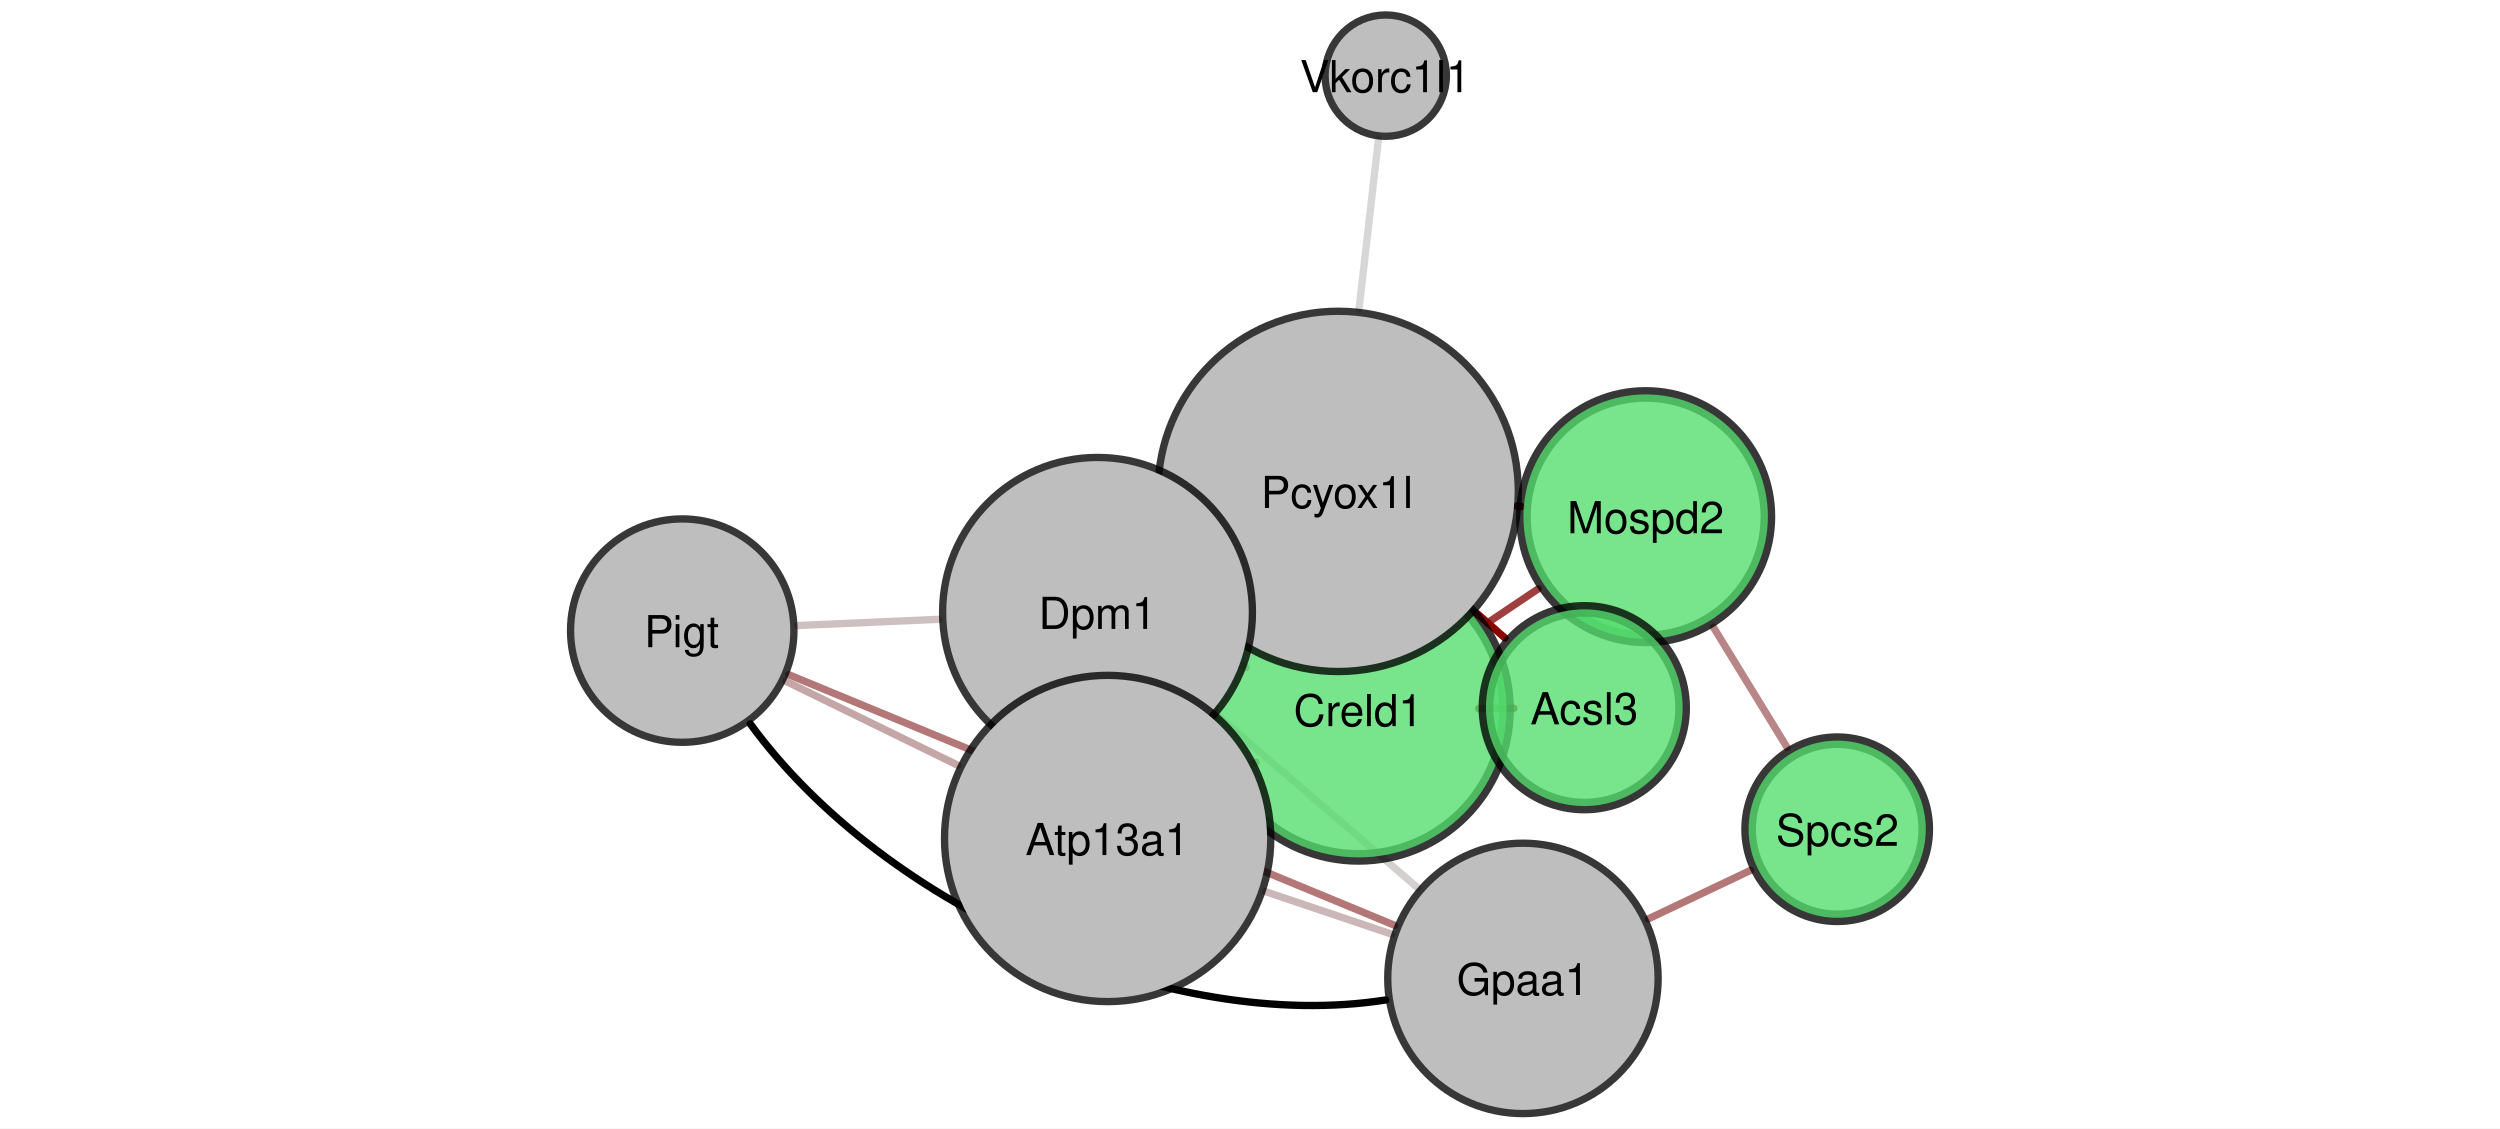
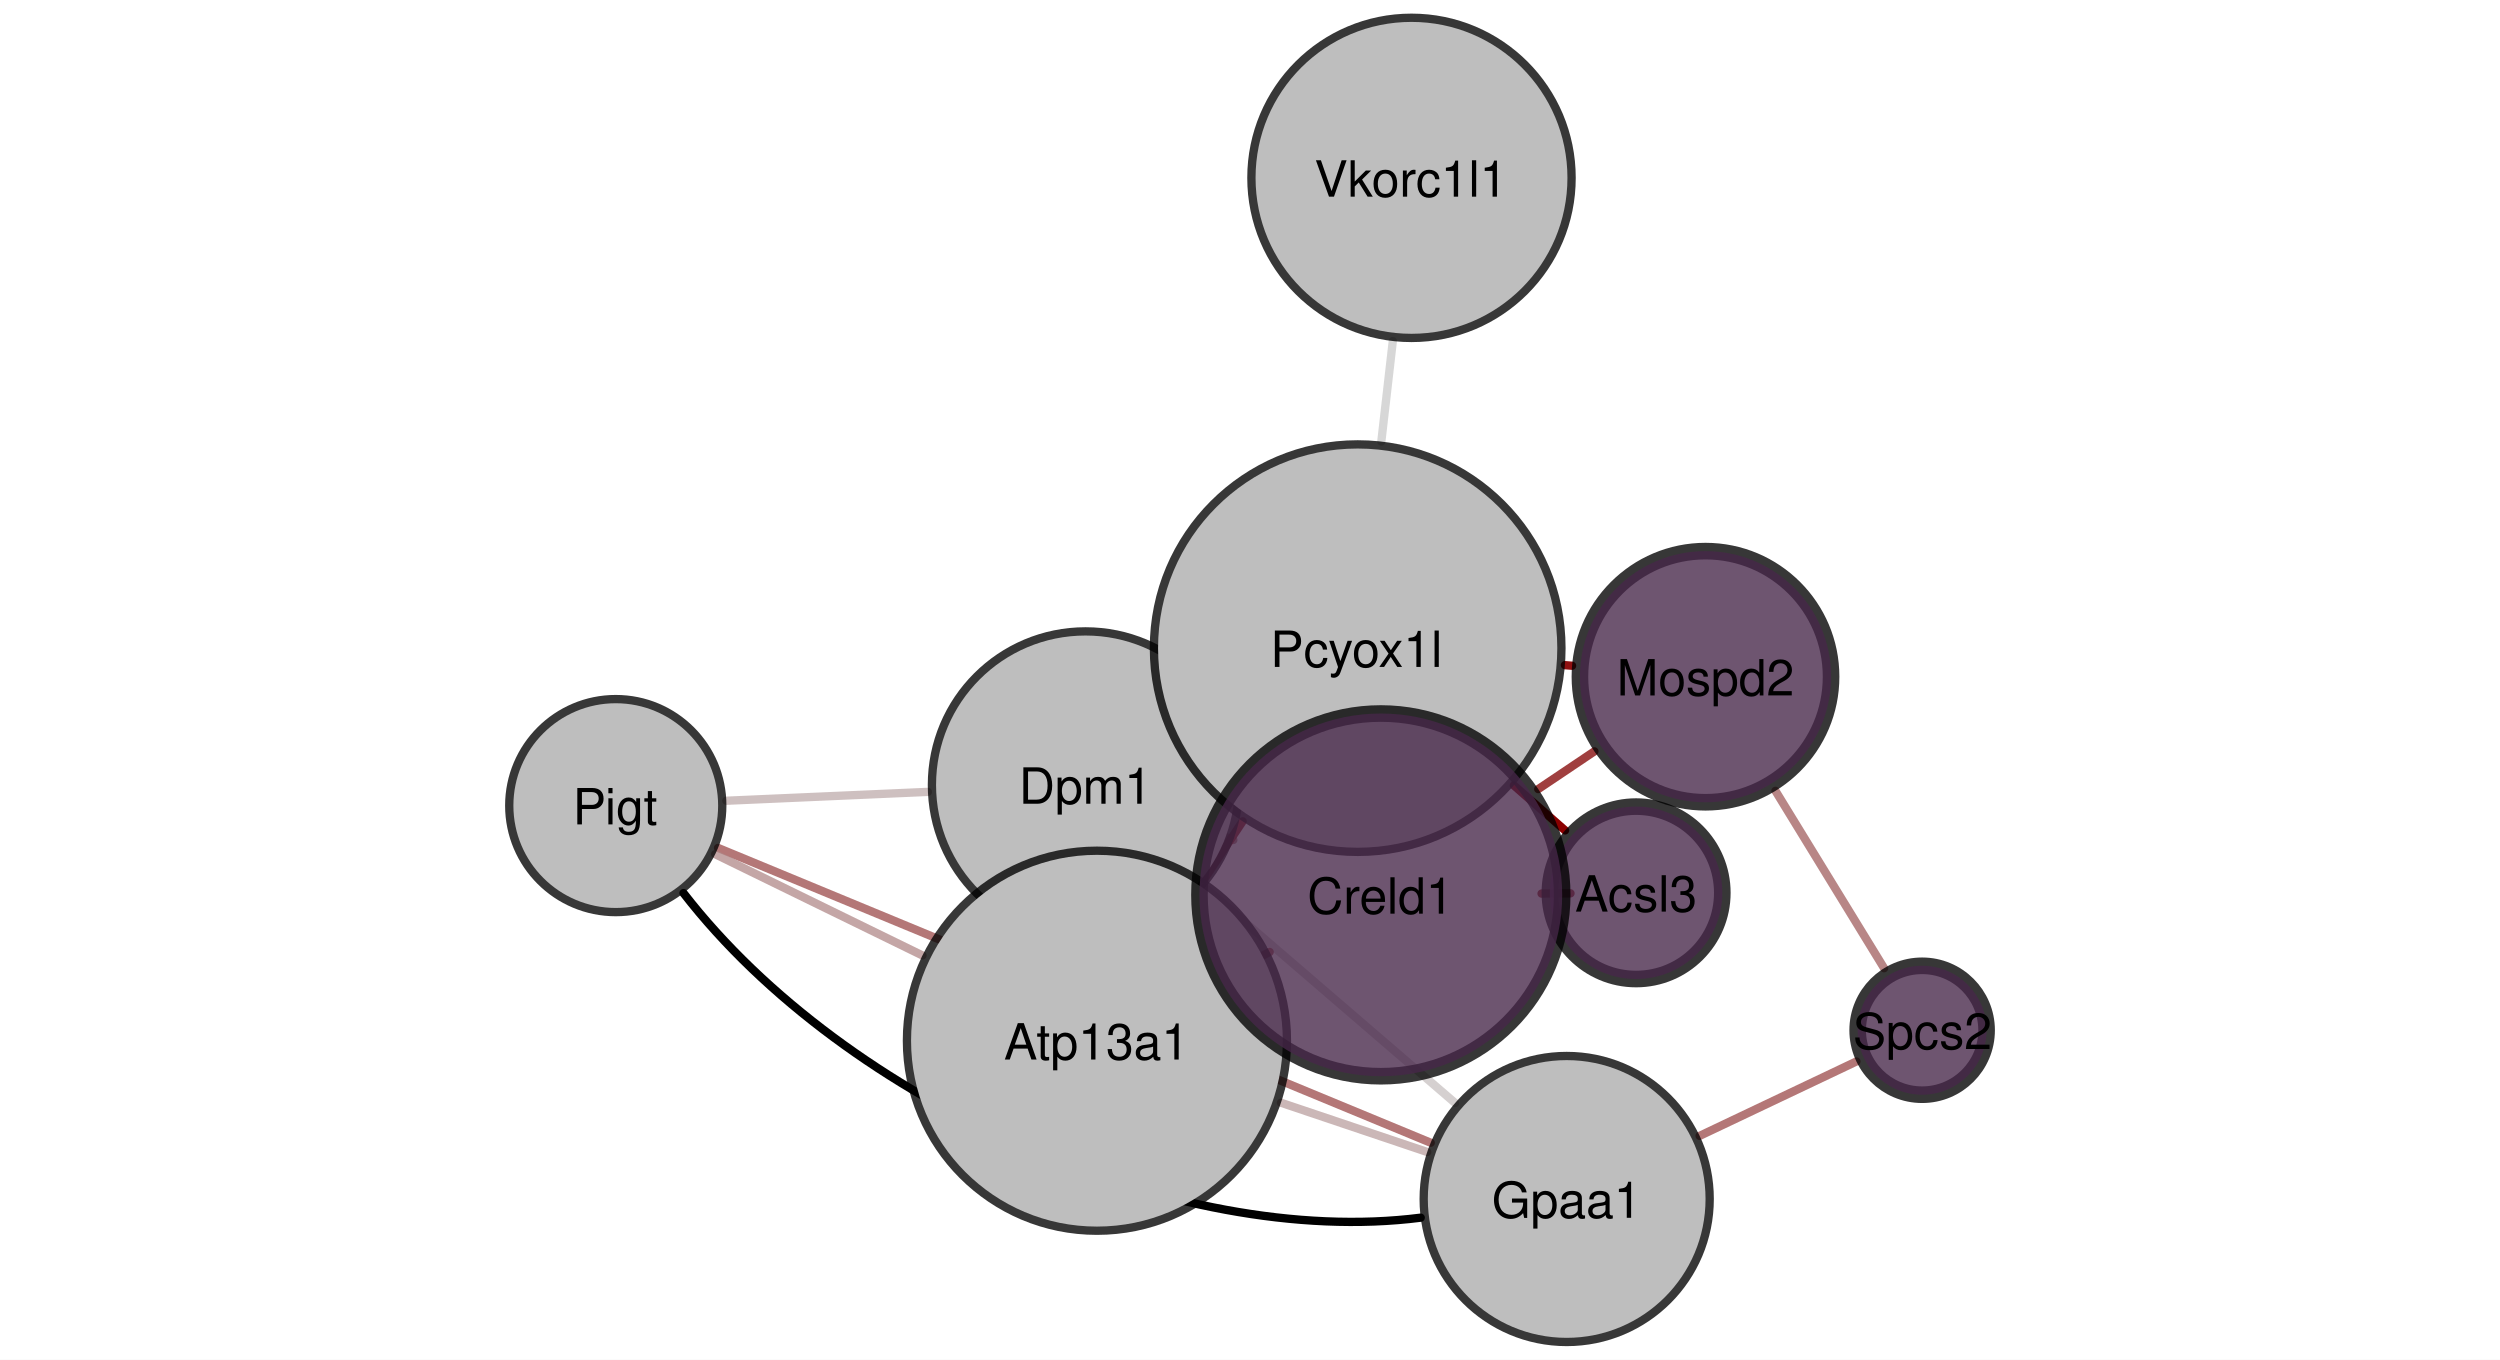
- <svg xmlns="http://www.w3.org/2000/svg" version="1.1" baseProfile="full" x="0px" y="0px" width="1513px" height="683px" viewBox="0 0 1513 683">
+ <svg xmlns="http://www.w3.org/2000/svg" version="1.1" baseProfile="full" x="0px" y="0px" width="877px" height="477px" viewBox="0 0 877 477">
  <g stroke-linejoin="miter" stroke-dashoffset="0" stroke-dasharray="none" stroke-width="1" stroke-miterlimit="10" stroke-linecap="square">
    <g fill-opacity="1" fill-rule="nonzero" stroke="none" fill="#ffffff">
-       <path d="M 0 0 L 1513 0 L 1513 683 L 0 683 L 0 0 z" />
-     </g>
-     <g transform="matrix(2.224962, 0, 0, 2.224962, 820.6509, 386.7191)">
+       <path d="M 0 0 L 877 0 L 877 477 L 0 477 L 0 0 z" />
+     </g>
+     <g transform="matrix(1.458776, 0, 0, 1.458776, 483.3533, 285.9329)">
+       <g stroke-linejoin="round" stroke-width="2" stroke-linecap="round" fill="none" stroke-opacity="0.608" stroke="#bebebe">
+         <path d="M 0.831 -89.824 L 3.598 -113.996" />
+       </g>
+     </g>
+     <g transform="matrix(1.458776, 0, 0, 1.458776, 483.3533, 285.9329)">
+       <g stroke-linejoin="round" stroke-width="2" stroke-linecap="round" fill="none" stroke-opacity="0.91" stroke="#972c2c">
+         <path d="M 52.065 -15.322 L 38.571 -6.255" />
+       </g>
+     </g>
+     <g transform="matrix(1.458776, 0, 0, 1.458776, 483.3533, 285.9329)">
+       <g stroke-linejoin="round" stroke-width="2" stroke-linecap="round" fill="none" stroke-opacity="0.973" stroke="#8e0c0c">
+         <path d="M 46.7 -35.915 L 44.979 -36.056" />
+       </g>
+     </g>
+     <g transform="matrix(1.458776, 0, 0, 1.458776, 483.3533, 285.9329)">
+       <g stroke-linejoin="round" stroke-width="2" stroke-linecap="round" fill="none" stroke-opacity="0.792" stroke="#a66666">
+         <path d="M 121.743 36.822 L 95.611 -5.826" />
+       </g>
+     </g>
+     <g transform="matrix(1.458776, 0, 0, 1.458776, 483.3533, 285.9329)">
+       <g stroke-linejoin="round" stroke-width="2" stroke-linecap="round" fill="none" stroke-opacity="0.627" stroke="#bcb5b5">
+         <path d="M 18.581 69.235 L -41.553 17.494" />
+       </g>
+     </g>
+     <g transform="matrix(1.458776, 0, 0, 1.458776, 483.3533, 285.9329)">
+       <g stroke-linejoin="round" stroke-width="2" stroke-linecap="round" fill="none" stroke-opacity="0.62" stroke="#bdb9b9">
+         <path d="M -69.642 7.611 L -68.612 30.648" />
+       </g>
+     </g>
+     <g transform="matrix(1.458776, 0, 0, 1.458776, 483.3533, 285.9329)">
+       <g stroke-linejoin="round" stroke-width="2" stroke-linecap="round" fill="none" stroke-opacity="0.788" stroke="#a76767">
+         <path d="M -42.037 3.275 L -34.757 5.985" />
+       </g>
+     </g>
+     <g transform="matrix(1.458776, 0, 0, 1.458776, 483.3533, 285.9329)">
+       <g stroke-linejoin="round" stroke-width="2" stroke-linecap="round" fill="none" stroke-opacity="0.863" stroke="#9d4343">
+         <path d="M -49.527 -17.692 L -36.415 -24.283" />
+       </g>
+     </g>
+     <g transform="matrix(1.458776, 0, 0, 1.458776, 483.3533, 285.9329)">
+       <g stroke-linejoin="round" stroke-width="2" stroke-linecap="round" fill="none" stroke-opacity="0.667" stroke="#b6a1a1">
+         <path d="M -156.678 -3.45 L -108.203 -5.581" />
+       </g>
+     </g>
+     <g transform="matrix(1.458776, 0, 0, 1.458776, 483.3533, 285.9329)">
      <g stroke-linejoin="round" stroke-width="2" stroke-linecap="round" fill="none" stroke-opacity="1" stroke="#000000">
-         <path d="M -164.769 23.068 C -127.788 73.747 -50.396 107.377 8.091 98.183" />
-       </g>
-     </g>
-     <g transform="matrix(2.224962, 0, 0, 2.224962, 820.6509, 386.7191)">
-       <g stroke-linejoin="round" stroke-width="2" stroke-linecap="round" fill="none" stroke-opacity="0.667" stroke="#b6a1a1">
-         <path d="M -151.915 -3.66 L -113.402 -5.352" />
-       </g>
-     </g>
-     <g transform="matrix(2.224962, 0, 0, 2.224962, 820.6509, 386.7191)">
+         <path d="M -166.971 18.761 C -127.767 69.385 -48.398 104.33 10.304 96.812" />
+       </g>
+     </g>
+     <g transform="matrix(1.458776, 0, 0, 1.458776, 483.3533, 285.9329)">
      <g stroke-linejoin="round" stroke-width="2" stroke-linecap="round" fill="none" stroke-opacity="0.816" stroke="#a35858">
-         <path d="M 10.502 77.877 L -154.269 9.714" />
-       </g>
-     </g>
-     <g transform="matrix(2.224962, 0, 0, 2.224962, 820.6509, 386.7191)">
+         <path d="M 12.705 78.789 L -158.673 7.892" />
+       </g>
+     </g>
+     <g transform="matrix(1.458776, 0, 0, 1.458776, 483.3533, 285.9329)">
      <g stroke-linejoin="round" stroke-width="2" stroke-linecap="round" fill="none" stroke-opacity="0.725" stroke="#ae8484">
-         <path d="M -108.323 34.338 L -155.071 11.496" />
-       </g>
-     </g>
-     <g transform="matrix(2.224962, 0, 0, 2.224962, 820.6509, 386.7191)">
-       <g stroke-linejoin="round" stroke-width="2" stroke-linecap="round" fill="none" stroke-opacity="0.788" stroke="#a76767">
-         <path d="M -38.859 4.458 L -29.879 7.8" />
-       </g>
-     </g>
-     <g transform="matrix(2.224962, 0, 0, 2.224962, 820.6509, 386.7191)">
+         <path d="M -109.51 33.759 L -159.354 9.403" />
+       </g>
+     </g>
+     <g transform="matrix(1.458776, 0, 0, 1.458776, 483.3533, 285.9329)">
+       <g stroke-linejoin="round" stroke-width="2" stroke-linecap="round" fill="none" stroke-opacity="0.925" stroke="#952424">
+         <path d="M 39.366 18.874 L 46.323 18.818" />
+       </g>
+     </g>
+     <g transform="matrix(1.458776, 0, 0, 1.458776, 483.3533, 285.9329)">
+       <g stroke-linejoin="round" stroke-width="2" stroke-linecap="round" fill="none" stroke-opacity="1" stroke="#8b0000">
+         <path d="M 45.022 3.683 L 32.704 -7.142" />
+       </g>
+     </g>
+     <g transform="matrix(1.458776, 0, 0, 1.458776, 483.3533, 285.9329)">
+       <g stroke-linejoin="round" stroke-width="2" stroke-linecap="round" fill="none" stroke-opacity="0.816" stroke="#a35959">
+         <path d="M 77.38 77.141 L 115.077 59.247" />
+       </g>
+     </g>
+     <g transform="matrix(1.458776, 0, 0, 1.458776, 483.3533, 285.9329)">
      <g stroke-linejoin="round" stroke-width="2" stroke-linecap="round" fill="none" stroke-opacity="0.859" stroke="#9d4545">
-         <path d="M -27.196 33.524 L -36.844 38.481" />
-       </g>
-     </g>
-     <g transform="matrix(2.224962, 0, 0, 2.224962, 820.6509, 386.7191)">
-       <g stroke-linejoin="round" stroke-width="2" stroke-linecap="round" fill="none" stroke-opacity="0.925" stroke="#952424">
-         <path d="M 33.347 18.922 L 42.932 18.845" />
-       </g>
-     </g>
-     <g transform="matrix(2.224962, 0, 0, 2.224962, 820.6509, 386.7191)">
-       <g stroke-linejoin="round" stroke-width="2" stroke-linecap="round" fill="none" stroke-opacity="0.91" stroke="#972c2c">
-         <path d="M 49.533 -13.621 L 35.756 -4.363" />
-       </g>
-     </g>
-     <g transform="matrix(2.224962, 0, 0, 2.224962, 820.6509, 386.7191)">
+         <path d="M -26.022 32.921 L -39.861 40.03" />
+       </g>
+     </g>
+     <g transform="matrix(1.458776, 0, 0, 1.458776, 483.3533, 285.9329)">
+       <g stroke-linejoin="round" stroke-width="2" stroke-linecap="round" fill="none" stroke-opacity="0.937" stroke="#931e1e">
+         <path d="M -41.722 15.362 L -32.517 1.503" />
+       </g>
+     </g>
+     <g transform="matrix(1.458776, 0, 0, 1.458776, 483.3533, 285.9329)">
      <g stroke-linejoin="round" stroke-width="2" stroke-linecap="round" fill="none" stroke-opacity="0.686" stroke="#b49797">
-         <path d="M 9.61 80.257 L -24.556 68.746" />
-       </g>
-     </g>
-     <g transform="matrix(2.224962, 0, 0, 2.224962, 820.6509, 386.7191)">
-       <g stroke-linejoin="round" stroke-width="2" stroke-linecap="round" fill="none" stroke-opacity="0.816" stroke="#a35959">
-         <path d="M 79.534 76.119 L 107.311 62.934" />
-       </g>
-     </g>
-     <g transform="matrix(2.224962, 0, 0, 2.224962, 820.6509, 386.7191)">
-       <g stroke-linejoin="round" stroke-width="2" stroke-linecap="round" fill="none" stroke-opacity="0.627" stroke="#bcb5b5">
-         <path d="M 16.773 67.679 L -37.608 20.888" />
-       </g>
-     </g>
-     <g transform="matrix(2.224962, 0, 0, 2.224962, 820.6509, 386.7191)">
-       <g stroke-linejoin="round" stroke-width="2" stroke-linecap="round" fill="none" stroke-opacity="0.608" stroke="#bebebe">
-         <path d="M 0.831 -89.824 L 6.099 -135.853" />
-       </g>
-     </g>
-     <g transform="matrix(2.224962, 0, 0, 2.224962, 820.6509, 386.7191)">
-       <g stroke-linejoin="round" stroke-width="2" stroke-linecap="round" fill="none" stroke-opacity="0.863" stroke="#9d4343">
-         <path d="M -49.527 -17.692 L -31.765 -26.62" />
-       </g>
-     </g>
-     <g transform="matrix(2.224962, 0, 0, 2.224962, 820.6509, 386.7191)">
-       <g stroke-linejoin="round" stroke-width="2" stroke-linecap="round" fill="none" stroke-opacity="0.937" stroke="#931e1e">
-         <path d="M -42.452 16.462 L -32.517 1.503" />
-       </g>
-     </g>
-     <g transform="matrix(2.224962, 0, 0, 2.224962, 820.6509, 386.7191)">
-       <g stroke-linejoin="round" stroke-width="2" stroke-linecap="round" fill="none" stroke-opacity="1" stroke="#8b0000">
-         <path d="M 40.501 -0.29 L 32.704 -7.142" />
-       </g>
-     </g>
-     <g transform="matrix(2.224962, 0, 0, 2.224962, 820.6509, 386.7191)">
-       <g stroke-linejoin="round" stroke-width="2" stroke-linecap="round" fill="none" stroke-opacity="0.973" stroke="#8e0c0c">
-         <path d="M 43.66 -36.165 L 44.979 -36.056" />
-       </g>
-     </g>
-     <g transform="matrix(2.224962, 0, 0, 2.224962, 820.6509, 386.7191)">
-       <g stroke-linejoin="round" stroke-width="2" stroke-linecap="round" fill="none" stroke-opacity="0.62" stroke="#bdb9b9">
-         <path d="M -69.583 8.93 L -68.379 35.847" />
-       </g>
-     </g>
-     <g transform="matrix(2.224962, 0, 0, 2.224962, 820.6509, 386.7191)">
-       <g stroke-linejoin="round" stroke-width="2" stroke-linecap="round" fill="none" stroke-opacity="0.792" stroke="#a66666">
-         <path d="M 117.252 29.491 L 97.205 -3.225" />
-       </g>
-     </g>
-     <g transform="matrix(2.224962, 0, 0, 2.224962, 820.6509, 386.7191)">
-       <g stroke-linejoin="round" stroke-width="4" stroke-linecap="round" fill="none" stroke-opacity="0.784" stroke="#000000">
-         <path d="M -153.885 -2.281 C -153.885 13.945 -167.04 27.1 -183.266 27.1 C -199.493 27.1 -212.648 13.945 -212.648 -2.281 C -212.648 -18.508 -199.493 -31.663 -183.266 -31.663 C -167.04 -31.663 -153.885 -18.508 -153.885 -2.281 z" />
-       </g>
-     </g>
-     <g transform="matrix(2.224962, 0, 0, 2.224962, 820.6509, 386.7191)">
-       <g fill-opacity="1" fill-rule="nonzero" stroke="none" fill="#bebebe">
-         <path d="M -153.885 -2.281 C -153.885 13.945 -167.04 27.1 -183.266 27.1 C -199.493 27.1 -212.648 13.945 -212.648 -2.281 C -212.648 -18.508 -199.493 -31.663 -183.266 -31.663 C -167.04 -31.663 -153.885 -18.508 -153.885 -2.281 z" />
-       </g>
-     </g>
-     <g transform="matrix(2.224962, 0, 0, 2.224962, 389.8866, 391.6944)">
+         <path d="M 11.87 81.018 L -23.305 69.167" />
+       </g>
+     </g>
+     <g transform="matrix(1.458776, 0, 0, 1.458776, 483.3533, 285.9329)">
+       <g stroke-linejoin="round" stroke-width="4" stroke-linecap="round" fill="none" stroke-opacity="0.784" stroke="#000000">
+         <path d="M 45.588 -153.24 C 45.588 -132.529 28.799 -115.74 8.089 -115.74 C -12.621 -115.74 -29.41 -132.529 -29.41 -153.24 C -29.41 -173.95 -12.621 -190.739 8.089 -190.739 C 28.799 -190.739 45.588 -173.95 45.588 -153.24 z" />
+       </g>
+     </g>
+     <g transform="matrix(1.458776, 0, 0, 1.458776, 483.3533, 285.9329)">
+       <g fill-opacity="1" fill-rule="nonzero" stroke="none" fill="#bebebe">
+         <path d="M 45.588 -153.24 C 45.588 -132.529 28.799 -115.74 8.089 -115.74 C -12.621 -115.74 -29.41 -132.529 -29.41 -153.24 C -29.41 -173.95 -12.621 -190.739 8.089 -190.739 C 28.799 -190.739 45.588 -173.95 45.588 -153.24 z" />
+       </g>
+     </g>
+     <g transform="matrix(1.458776, 0, 0, 1.458776, 461.1002, 68.98077)">
+       <text fill-opacity="1" font-style="normal" font-family="Helvetica" font-weight="normal" stroke="none" fill="#000000" font-size="12" x="0" y="0">Vkorc1l1</text>
+     </g>
+     <g transform="matrix(1.458776, 0, 0, 1.458776, 483.3533, 285.9329)">
+       <g stroke-linejoin="round" stroke-width="4" stroke-linecap="round" fill="none" stroke-opacity="0.784" stroke="#000000">
+         <path d="M 108.987 -33.28 C 108.987 -16.602 95.467 -3.082 78.79 -3.082 C 62.112 -3.082 48.592 -16.602 48.592 -33.28 C 48.592 -49.958 62.112 -63.478 78.79 -63.478 C 95.467 -63.478 108.987 -49.958 108.987 -33.28 z" />
+       </g>
+     </g>
+     <g transform="matrix(1.458776, 0, 0, 1.458776, 483.3533, 285.9329)">
+       <g fill-opacity="0.784" fill-rule="nonzero" stroke="none" fill="#462749">
+         <path d="M 108.987 -33.28 C 108.987 -16.602 95.467 -3.082 78.79 -3.082 C 62.112 -3.082 48.592 -16.602 48.592 -33.28 C 48.592 -49.958 62.112 -63.478 78.79 -63.478 C 95.467 -63.478 108.987 -49.958 108.987 -33.28 z" />
+       </g>
+     </g>
+     <g transform="matrix(1.458776, 0, 0, 1.458776, 567.151, 243.9747)">
+       <text fill-opacity="1" font-style="normal" font-family="Helvetica" font-weight="normal" stroke="none" fill="#000000" font-size="12" x="0" y="0">Mospd2</text>
+     </g>
+     <g transform="matrix(1.458776, 0, 0, 1.458776, 483.3533, 285.9329)">
+       <g stroke-linejoin="round" stroke-width="4" stroke-linecap="round" fill="none" stroke-opacity="0.784" stroke="#000000">
+         <path d="M -34.374 -7.247 C -34.374 12.598 -50.462 28.686 -70.307 28.686 C -90.152 28.686 -106.239 12.598 -106.239 -7.247 C -106.239 -27.092 -90.152 -43.179 -70.307 -43.179 C -50.462 -43.179 -34.374 -27.092 -34.374 -7.247 z" />
+       </g>
+     </g>
+     <g transform="matrix(1.458776, 0, 0, 1.458776, 483.3533, 285.9329)">
+       <g fill-opacity="1" fill-rule="nonzero" stroke="none" fill="#bebebe">
+         <path d="M -34.374 -7.247 C -34.374 12.598 -50.462 28.686 -70.307 28.686 C -90.152 28.686 -106.239 12.598 -106.239 -7.247 C -106.239 -27.092 -90.152 -43.179 -70.307 -43.179 C -50.462 -43.179 -34.374 -27.092 -34.374 -7.247 z" />
+       </g>
+     </g>
+     <g transform="matrix(1.458776, 0, 0, 1.458776, 357.4437, 281.9519)">
+       <text fill-opacity="1" font-style="normal" font-family="Helvetica" font-weight="normal" stroke="none" fill="#000000" font-size="12" x="0" y="0">Dpm1</text>
+     </g>
+     <g transform="matrix(1.458776, 0, 0, 1.458776, 483.3533, 285.9329)">
+       <g stroke-linejoin="round" stroke-width="4" stroke-linecap="round" fill="none" stroke-opacity="0.784" stroke="#000000">
+         <path d="M -158.652 -2.281 C -158.652 11.313 -169.672 22.333 -183.266 22.333 C -196.86 22.333 -207.881 11.313 -207.881 -2.281 C -207.881 -15.876 -196.86 -26.896 -183.266 -26.896 C -169.672 -26.896 -158.652 -15.876 -158.652 -2.281 z" />
+       </g>
+     </g>
+     <g transform="matrix(1.458776, 0, 0, 1.458776, 483.3533, 285.9329)">
+       <g fill-opacity="1" fill-rule="nonzero" stroke="none" fill="#bebebe">
+         <path d="M -158.652 -2.281 C -158.652 11.313 -169.672 22.333 -183.266 22.333 C -196.86 22.333 -207.881 11.313 -207.881 -2.281 C -207.881 -15.876 -196.86 -26.896 -183.266 -26.896 C -169.672 -26.896 -158.652 -15.876 -158.652 -2.281 z" />
+       </g>
+     </g>
+     <g transform="matrix(1.458776, 0, 0, 1.458776, 200.9266, 289.1949)">
      <text fill-opacity="1" font-style="normal" font-family="Helvetica" font-weight="normal" stroke="none" fill="#000000" font-size="12" x="0" y="0">Pigt</text>
    </g>
-     <g transform="matrix(2.224962, 0, 0, 2.224962, 820.6509, 386.7191)">
-       <g stroke-linejoin="round" stroke-width="4" stroke-linecap="round" fill="none" stroke-opacity="0.784" stroke="#000000">
-         <path d="M 40.934 19.186 C 40.934 41.4 22.926 59.408 0.711 59.408 C -21.503 59.408 -39.511 41.4 -39.511 19.186 C -39.511 -3.028 -21.503 -21.036 0.711 -21.036 C 22.926 -21.036 40.934 -3.028 40.934 19.186 z" />
-       </g>
-     </g>
-     <g transform="matrix(2.224962, 0, 0, 2.224962, 820.6509, 386.7191)">
-       <g fill-opacity="0.784" fill-rule="nonzero" stroke="none" fill="#53dd6c">
-         <path d="M 40.934 19.186 C 40.934 41.4 22.926 59.408 0.711 59.408 C -21.503 59.408 -39.511 41.4 -39.511 19.186 C -39.511 -3.028 -21.503 -21.036 0.711 -21.036 C 22.926 -21.036 40.934 -3.028 40.934 19.186 z" />
-       </g>
-     </g>
-     <g transform="matrix(2.224962, 0, 0, 2.224962, 782.908, 439.4588)">
+     <g transform="matrix(1.458776, 0, 0, 1.458776, 483.3533, 285.9329)">
+       <g stroke-linejoin="round" stroke-width="4" stroke-linecap="round" fill="none" stroke-opacity="0.784" stroke="#000000">
+         <path d="M 82.832 18.69 C 82.832 30.141 73.549 39.423 62.099 39.423 C 50.648 39.423 41.365 30.141 41.365 18.69 C 41.365 7.239 50.648 -2.043 62.099 -2.043 C 73.549 -2.043 82.832 7.239 82.832 18.69 z" />
+       </g>
+     </g>
+     <g transform="matrix(1.458776, 0, 0, 1.458776, 483.3533, 285.9329)">
+       <g fill-opacity="0.784" fill-rule="nonzero" stroke="none" fill="#462749">
+         <path d="M 82.832 18.69 C 82.832 30.141 73.549 39.423 62.099 39.423 C 50.648 39.423 41.365 30.141 41.365 18.69 C 41.365 7.239 50.648 -2.043 62.099 -2.043 C 73.549 -2.043 82.832 7.239 82.832 18.69 z" />
+       </g>
+     </g>
+     <g transform="matrix(1.458776, 0, 0, 1.458776, 552.5383, 319.7877)">
+       <text fill-opacity="1" font-style="normal" font-family="Helvetica" font-weight="normal" stroke="none" fill="#000000" font-size="12" x="0" y="0">Acsl3</text>
+     </g>
+     <g transform="matrix(1.458776, 0, 0, 1.458776, 483.3533, 285.9329)">
+       <g stroke-linejoin="round" stroke-width="4" stroke-linecap="round" fill="none" stroke-opacity="0.784" stroke="#000000">
+         <path d="M 146.386 51.743 C 146.386 60.304 139.447 67.243 130.886 67.243 C 122.326 67.243 115.386 60.304 115.386 51.743 C 115.386 43.183 122.326 36.243 130.886 36.243 C 139.447 36.243 146.386 43.183 146.386 51.743 z" />
+       </g>
+     </g>
+     <g transform="matrix(1.458776, 0, 0, 1.458776, 483.3533, 285.9329)">
+       <g fill-opacity="0.784" fill-rule="nonzero" stroke="none" fill="#462749">
+         <path d="M 146.386 51.743 C 146.386 60.304 139.447 67.243 130.886 67.243 C 122.326 67.243 115.386 60.304 115.386 51.743 C 115.386 43.183 122.326 36.243 130.886 36.243 C 139.447 36.243 146.386 43.183 146.386 51.743 z" />
+       </g>
+     </g>
+     <g transform="matrix(1.458776, 0, 0, 1.458776, 649.9607, 368.0048)">
+       <text fill-opacity="1" font-style="normal" font-family="Helvetica" font-weight="normal" stroke="none" fill="#000000" font-size="12" x="0" y="0">Spcs2</text>
+     </g>
+     <g transform="matrix(1.458776, 0, 0, 1.458776, 483.3533, 285.9329)">
+       <g stroke-linejoin="round" stroke-width="4" stroke-linecap="round" fill="none" stroke-opacity="0.784" stroke="#000000">
+         <path d="M -22.861 54.259 C -22.861 78.943 -42.872 98.954 -67.556 98.954 C -92.24 98.954 -112.25 78.943 -112.25 54.259 C -112.25 29.575 -92.24 9.564 -67.556 9.564 C -42.872 9.564 -22.861 29.575 -22.861 54.259 z" />
+       </g>
+     </g>
+     <g transform="matrix(1.458776, 0, 0, 1.458776, 483.3533, 285.9329)">
+       <g fill-opacity="1" fill-rule="nonzero" stroke="none" fill="#bebebe">
+         <path d="M -22.861 54.259 C -22.861 78.943 -42.872 98.954 -67.556 98.954 C -92.24 98.954 -112.25 78.943 -112.25 54.259 C -112.25 29.575 -92.24 9.564 -67.556 9.564 C -42.872 9.564 -22.861 29.575 -22.861 54.259 z" />
+       </g>
+     </g>
+     <g transform="matrix(1.458776, 0, 0, 1.458776, 352.1957, 371.6748)">
+       <text fill-opacity="1" font-style="normal" font-family="Helvetica" font-weight="normal" stroke="none" fill="#000000" font-size="12" x="0" y="0">Atp13a1</text>
+     </g>
+     <g transform="matrix(1.458776, 0, 0, 1.458776, 483.3533, 285.9329)">
+       <g stroke-linejoin="round" stroke-width="4" stroke-linecap="round" fill="none" stroke-opacity="0.784" stroke="#000000">
+         <path d="M 43.146 -40.148 C 43.146 -13.638 21.656 7.852 -4.854 7.852 C -31.363 7.852 -52.854 -13.638 -52.854 -40.148 C -52.854 -66.657 -31.363 -88.148 -4.854 -88.148 C 21.656 -88.148 43.146 -66.657 43.146 -40.148 z" />
+       </g>
+     </g>
+     <g transform="matrix(1.458776, 0, 0, 1.458776, 483.3533, 285.9329)">
+       <g fill-opacity="1" fill-rule="nonzero" stroke="none" fill="#bebebe">
+         <path d="M 43.146 -40.148 C 43.146 -13.638 21.656 7.852 -4.854 7.852 C -31.363 7.852 -52.854 -13.638 -52.854 -40.148 C -52.854 -66.657 -31.363 -88.148 -4.854 -88.148 C 21.656 -88.148 43.146 -66.657 43.146 -40.148 z" />
+       </g>
+     </g>
+     <g transform="matrix(1.458776, 0, 0, 1.458776, 445.6256, 233.9564)">
+       <text fill-opacity="1" font-style="normal" font-family="Helvetica" font-weight="normal" stroke="none" fill="#000000" font-size="12" x="0" y="0">Pcyox1l</text>
+     </g>
+     <g transform="matrix(1.458776, 0, 0, 1.458776, 483.3533, 285.9329)">
+       <g stroke-linejoin="round" stroke-width="4" stroke-linecap="round" fill="none" stroke-opacity="0.784" stroke="#000000">
+         <path d="M 44.325 19.186 C 44.325 43.273 24.798 62.8 0.711 62.8 C -23.376 62.8 -42.902 43.273 -42.902 19.186 C -42.902 -4.901 -23.376 -24.427 0.711 -24.427 C 24.798 -24.427 44.325 -4.901 44.325 19.186 z" />
+       </g>
+     </g>
+     <g transform="matrix(1.458776, 0, 0, 1.458776, 483.3533, 285.9329)">
+       <g fill-opacity="0.784" fill-rule="nonzero" stroke="none" fill="#462749">
+         <path d="M 44.325 19.186 C 44.325 43.273 24.798 62.8 0.711 62.8 C -23.376 62.8 -42.902 43.273 -42.902 19.186 C -42.902 -4.901 -23.376 -24.427 0.711 -24.427 C 24.798 -24.427 44.325 -4.901 44.325 19.186 z" />
+       </g>
+     </g>
+     <g transform="matrix(1.458776, 0, 0, 1.458776, 458.6075, 320.5112)">
      <text fill-opacity="1" font-style="normal" font-family="Helvetica" font-weight="normal" stroke="none" fill="#000000" font-size="12" x="0" y="0">Creld1</text>
    </g>
-     <g transform="matrix(2.224962, 0, 0, 2.224962, 820.6509, 386.7191)">
-       <g stroke-linejoin="round" stroke-width="4" stroke-linecap="round" fill="none" stroke-opacity="0.784" stroke="#000000">
-         <path d="M 81.183 92.317 C 81.183 112.075 65.166 128.093 45.408 128.093 C 25.65 128.093 9.633 112.075 9.633 92.317 C 9.633 72.559 25.65 56.542 45.408 56.542 C 65.166 56.542 81.183 72.559 81.183 92.317 z" />
-       </g>
-     </g>
-     <g transform="matrix(2.224962, 0, 0, 2.224962, 820.6509, 386.7191)">
-       <g fill-opacity="1" fill-rule="nonzero" stroke="none" fill="#bebebe">
-         <path d="M 81.183 92.317 C 81.183 112.075 65.166 128.093 45.408 128.093 C 25.65 128.093 9.633 112.075 9.633 92.317 C 9.633 72.559 25.65 56.542 45.408 56.542 C 65.166 56.542 81.183 72.559 81.183 92.317 z" />
-       </g>
-     </g>
-     <g transform="matrix(2.224962, 0, 0, 2.224962, 881.6005, 602.1728)">
+     <g transform="matrix(1.458776, 0, 0, 1.458776, 483.3533, 285.9329)">
+       <g stroke-linejoin="round" stroke-width="4" stroke-linecap="round" fill="none" stroke-opacity="0.784" stroke="#000000">
+         <path d="M 78.799 92.317 C 78.799 110.758 63.849 125.708 45.408 125.708 C 26.967 125.708 12.018 110.758 12.018 92.317 C 12.018 73.876 26.967 58.927 45.408 58.927 C 63.849 58.927 78.799 73.876 78.799 92.317 z" />
+       </g>
+     </g>
+     <g transform="matrix(1.458776, 0, 0, 1.458776, 483.3533, 285.9329)">
+       <g fill-opacity="1" fill-rule="nonzero" stroke="none" fill="#bebebe">
+         <path d="M 78.799 92.317 C 78.799 110.758 63.849 125.708 45.408 125.708 C 26.967 125.708 12.018 110.758 12.018 92.317 C 12.018 73.876 26.967 58.927 45.408 58.927 C 63.849 58.927 78.799 73.876 78.799 92.317 z" />
+       </g>
+     </g>
+     <g transform="matrix(1.458776, 0, 0, 1.458776, 523.3144, 427.1932)">
      <text fill-opacity="1" font-style="normal" font-family="Helvetica" font-weight="normal" stroke="none" fill="#000000" font-size="12" x="0" y="0">Gpaa1</text>
-     </g>
-     <g transform="matrix(2.224962, 0, 0, 2.224962, 820.6509, 386.7191)">
-       <g stroke-linejoin="round" stroke-width="4" stroke-linecap="round" fill="none" stroke-opacity="0.784" stroke="#000000">
-         <path d="M 43.146 -40.148 C 43.146 -13.638 21.656 7.852 -4.854 7.852 C -31.363 7.852 -52.854 -13.638 -52.854 -40.148 C -52.854 -66.657 -31.363 -88.148 -4.854 -88.148 C 21.656 -88.148 43.146 -66.657 43.146 -40.148 z" />
-       </g>
-     </g>
-     <g transform="matrix(2.224962, 0, 0, 2.224962, 820.6509, 386.7191)">
-       <g fill-opacity="1" fill-rule="nonzero" stroke="none" fill="#bebebe">
-         <path d="M 43.146 -40.148 C 43.146 -13.638 21.656 7.852 -4.854 7.852 C -31.363 7.852 -52.854 -13.638 -52.854 -40.148 C -52.854 -66.657 -31.363 -88.148 -4.854 -88.148 C 21.656 -88.148 43.146 -66.657 43.146 -40.148 z" />
-       </g>
-     </g>
-     <g transform="matrix(2.224962, 0, 0, 2.224962, 763.1077, 307.4432)">
-       <text fill-opacity="1" font-style="normal" font-family="Helvetica" font-weight="normal" stroke="none" fill="#000000" font-size="12" x="0" y="0">Pcyox1l</text>
-     </g>
-     <g transform="matrix(2.224962, 0, 0, 2.224962, 820.6509, 386.7191)">
-       <g stroke-linejoin="round" stroke-width="4" stroke-linecap="round" fill="none" stroke-opacity="0.784" stroke="#000000">
-         <path d="M -29.17 -7.247 C -29.17 15.473 -47.588 33.89 -70.307 33.89 C -93.026 33.89 -111.444 15.473 -111.444 -7.247 C -111.444 -29.966 -93.026 -48.384 -70.307 -48.384 C -47.588 -48.384 -29.17 -29.966 -29.17 -7.247 z" />
-       </g>
-     </g>
-     <g transform="matrix(2.224962, 0, 0, 2.224962, 820.6509, 386.7191)">
-       <g fill-opacity="1" fill-rule="nonzero" stroke="none" fill="#bebebe">
-         <path d="M -29.17 -7.247 C -29.17 15.473 -47.588 33.89 -70.307 33.89 C -93.026 33.89 -111.444 15.473 -111.444 -7.247 C -111.444 -29.966 -93.026 -48.384 -70.307 -48.384 C -47.588 -48.384 -29.17 -29.966 -29.17 -7.247 z" />
-       </g>
-     </g>
-     <g transform="matrix(2.224962, 0, 0, 2.224962, 628.6104, 380.6471)">
-       <text fill-opacity="1" font-style="normal" font-family="Helvetica" font-weight="normal" stroke="none" fill="#000000" font-size="12" x="0" y="0">Dpm1</text>
-     </g>
-     <g transform="matrix(2.224962, 0, 0, 2.224962, 820.6509, 386.7191)">
-       <g stroke-linejoin="round" stroke-width="4" stroke-linecap="round" fill="none" stroke-opacity="0.784" stroke="#000000">
-         <path d="M 112.038 -33.28 C 112.038 -14.918 97.152 -0.032 78.79 -0.032 C 60.427 -0.032 45.541 -14.918 45.541 -33.28 C 45.541 -51.643 60.427 -66.528 78.79 -66.528 C 97.152 -66.528 112.038 -51.643 112.038 -33.28 z" />
-       </g>
-     </g>
-     <g transform="matrix(2.224962, 0, 0, 2.224962, 820.6509, 386.7191)">
-       <g fill-opacity="0.784" fill-rule="nonzero" stroke="none" fill="#53dd6c">
-         <path d="M 112.038 -33.28 C 112.038 -14.918 97.152 -0.032 78.79 -0.032 C 60.427 -0.032 45.541 -14.918 45.541 -33.28 C 45.541 -51.643 60.427 -66.528 78.79 -66.528 C 97.152 -66.528 112.038 -51.643 112.038 -33.28 z" />
-       </g>
-     </g>
-     <g transform="matrix(2.224962, 0, 0, 2.224962, 948.4613, 322.7234)">
-       <text fill-opacity="1" font-style="normal" font-family="Helvetica" font-weight="normal" stroke="none" fill="#000000" font-size="12" x="0" y="0">Mospd2</text>
-     </g>
-     <g transform="matrix(2.224962, 0, 0, 2.224962, 820.6509, 386.7191)">
-       <g stroke-linejoin="round" stroke-width="4" stroke-linecap="round" fill="none" stroke-opacity="0.784" stroke="#000000">
-         <path d="M -24.182 54.259 C -24.182 78.214 -43.601 97.633 -67.556 97.633 C -91.511 97.633 -110.93 78.214 -110.93 54.259 C -110.93 30.304 -91.511 10.885 -67.556 10.885 C -43.601 10.885 -24.182 30.304 -24.182 54.259 z" />
-       </g>
-     </g>
-     <g transform="matrix(2.224962, 0, 0, 2.224962, 820.6509, 386.7191)">
-       <g fill-opacity="1" fill-rule="nonzero" stroke="none" fill="#bebebe">
-         <path d="M -24.182 54.259 C -24.182 78.214 -43.601 97.633 -67.556 97.633 C -91.511 97.633 -110.93 78.214 -110.93 54.259 C -110.93 30.304 -91.511 10.885 -67.556 10.885 C -43.601 10.885 -24.182 30.304 -24.182 54.259 z" />
-       </g>
-     </g>
-     <g transform="matrix(2.224962, 0, 0, 2.224962, 620.606, 517.4949)">
-       <text fill-opacity="1" font-style="normal" font-family="Helvetica" font-weight="normal" stroke="none" fill="#000000" font-size="12" x="0" y="0">Atp13a1</text>
-     </g>
-     <g transform="matrix(2.224962, 0, 0, 2.224962, 820.6509, 386.7191)">
-       <g stroke-linejoin="round" stroke-width="4" stroke-linecap="round" fill="none" stroke-opacity="0.784" stroke="#000000">
-         <path d="M 154.983 51.743 C 154.983 65.051 144.194 75.84 130.886 75.84 C 117.578 75.84 106.79 65.051 106.79 51.743 C 106.79 38.435 117.578 27.647 130.886 27.647 C 144.194 27.647 154.983 38.435 154.983 51.743 z" />
-       </g>
-     </g>
-     <g transform="matrix(2.224962, 0, 0, 2.224962, 820.6509, 386.7191)">
-       <g fill-opacity="0.784" fill-rule="nonzero" stroke="none" fill="#53dd6c">
-         <path d="M 154.983 51.743 C 154.983 65.051 144.194 75.84 130.886 75.84 C 117.578 75.84 106.79 65.051 106.79 51.743 C 106.79 38.435 117.578 27.647 130.886 27.647 C 144.194 27.647 154.983 38.435 154.983 51.743 z" />
-       </g>
-     </g>
-     <g transform="matrix(2.224962, 0, 0, 2.224962, 1074.765, 511.8973)">
-       <text fill-opacity="1" font-style="normal" font-family="Helvetica" font-weight="normal" stroke="none" fill="#000000" font-size="12" x="0" y="0">Spcs2</text>
-     </g>
-     <g transform="matrix(2.224962, 0, 0, 2.224962, 820.6509, 386.7191)">
-       <g stroke-linejoin="round" stroke-width="4" stroke-linecap="round" fill="none" stroke-opacity="0.784" stroke="#000000">
-         <path d="M 23.589 -153.24 C 23.589 -144.679 16.65 -137.74 8.089 -137.74 C -0.471 -137.74 -7.411 -144.679 -7.411 -153.24 C -7.411 -161.8 -0.471 -168.74 8.089 -168.74 C 16.65 -168.74 23.589 -161.8 23.589 -153.24 z" />
-       </g>
-     </g>
-     <g transform="matrix(2.224962, 0, 0, 2.224962, 820.6509, 386.7191)">
-       <g fill-opacity="1" fill-rule="nonzero" stroke="none" fill="#bebebe">
-         <path d="M 23.589 -153.24 C 23.589 -144.679 16.65 -137.74 8.089 -137.74 C -0.471 -137.74 -7.411 -144.679 -7.411 -153.24 C -7.411 -161.8 -0.471 -168.74 8.089 -168.74 C 16.65 -168.74 23.589 -161.8 23.589 -153.24 z" />
-       </g>
-     </g>
-     <g transform="matrix(2.224962, 0, 0, 2.224962, 786.7099, 55.81827)">
-       <text fill-opacity="1" font-style="normal" font-family="Helvetica" font-weight="normal" stroke="none" fill="#000000" font-size="12" x="0" y="0">Vkorc1l1</text>
-     </g>
-     <g transform="matrix(2.224962, 0, 0, 2.224962, 820.6509, 386.7191)">
-       <g stroke-linejoin="round" stroke-width="4" stroke-linecap="round" fill="none" stroke-opacity="0.784" stroke="#000000">
-         <path d="M 88.851 18.69 C 88.851 33.465 76.874 45.443 62.099 45.443 C 47.324 45.443 35.346 33.465 35.346 18.69 C 35.346 3.915 47.324 -8.062 62.099 -8.062 C 76.874 -8.062 88.851 3.915 88.851 18.69 z" />
-       </g>
-     </g>
-     <g transform="matrix(2.224962, 0, 0, 2.224962, 820.6509, 386.7191)">
-       <g fill-opacity="0.784" fill-rule="nonzero" stroke="none" fill="#53dd6c">
-         <path d="M 88.851 18.69 C 88.851 33.465 76.874 45.443 62.099 45.443 C 47.324 45.443 35.346 33.465 35.346 18.69 C 35.346 3.915 47.324 -8.062 62.099 -8.062 C 76.874 -8.062 88.851 3.915 88.851 18.69 z" />
-       </g>
-     </g>
-     <g transform="matrix(2.224962, 0, 0, 2.224962, 926.1735, 438.3554)">
-       <text fill-opacity="1" font-style="normal" font-family="Helvetica" font-weight="normal" stroke="none" fill="#000000" font-size="12" x="0" y="0">Acsl3</text>
    </g>
  </g>
</svg>
